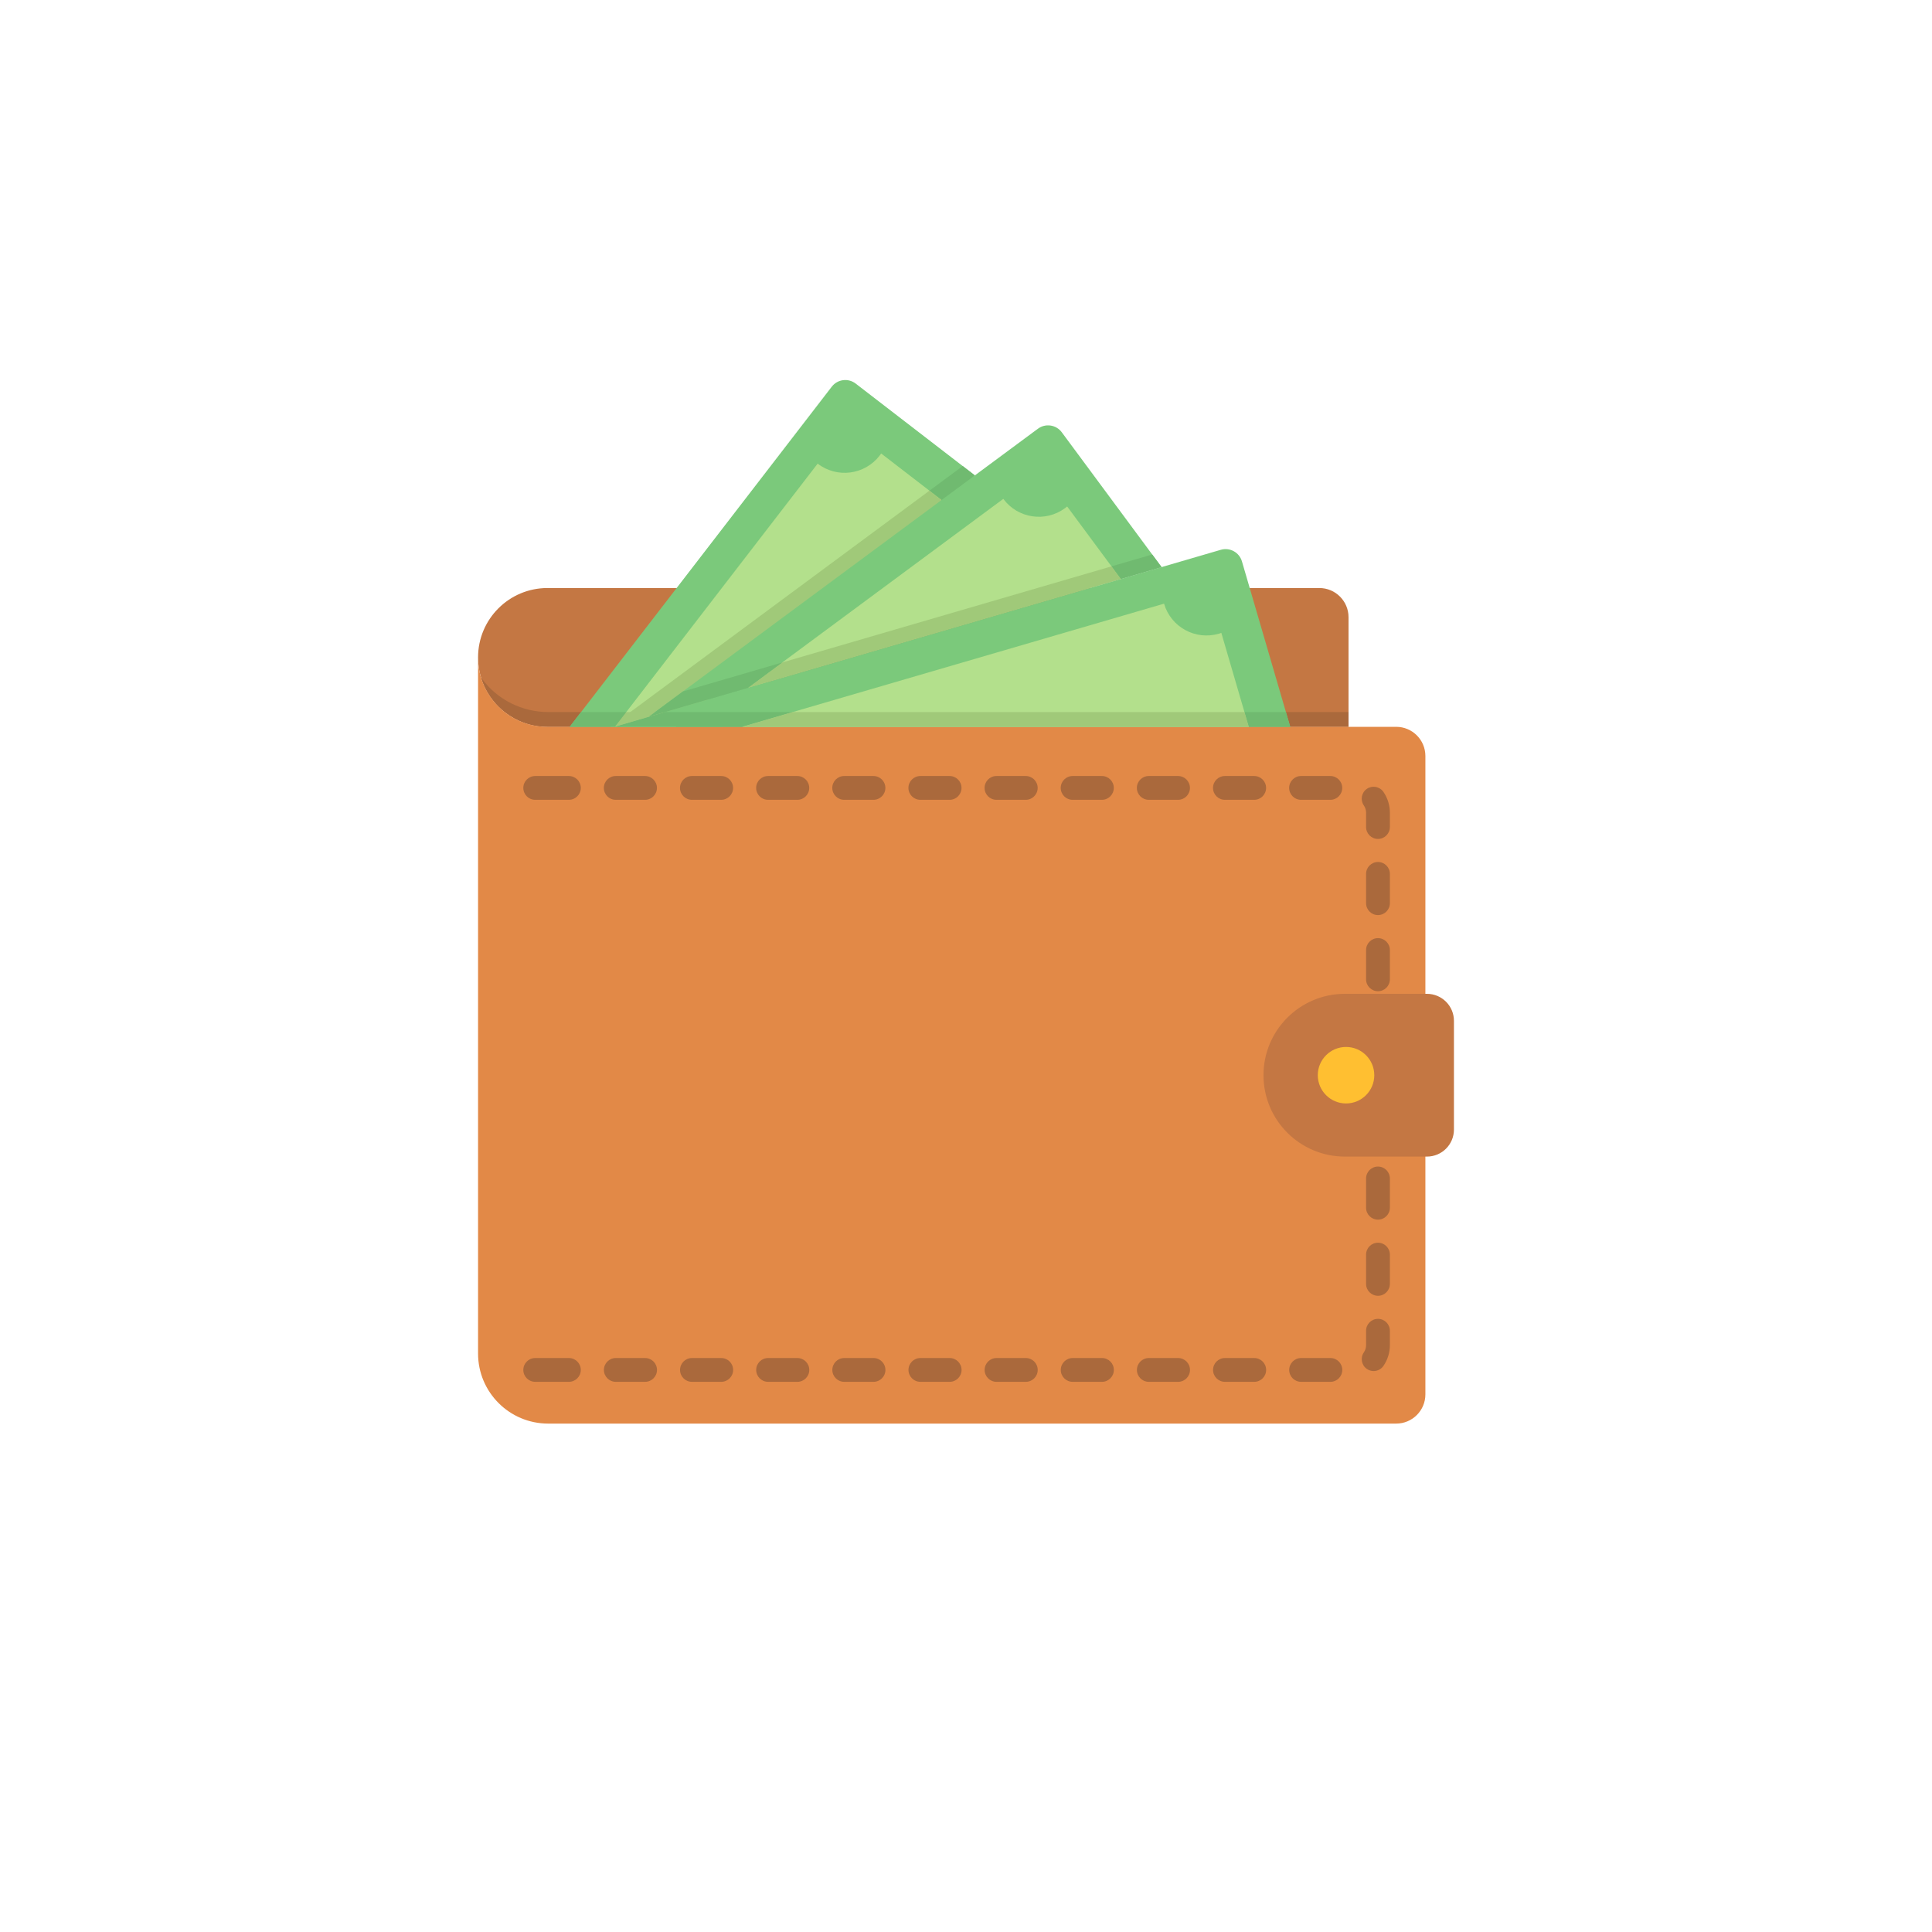
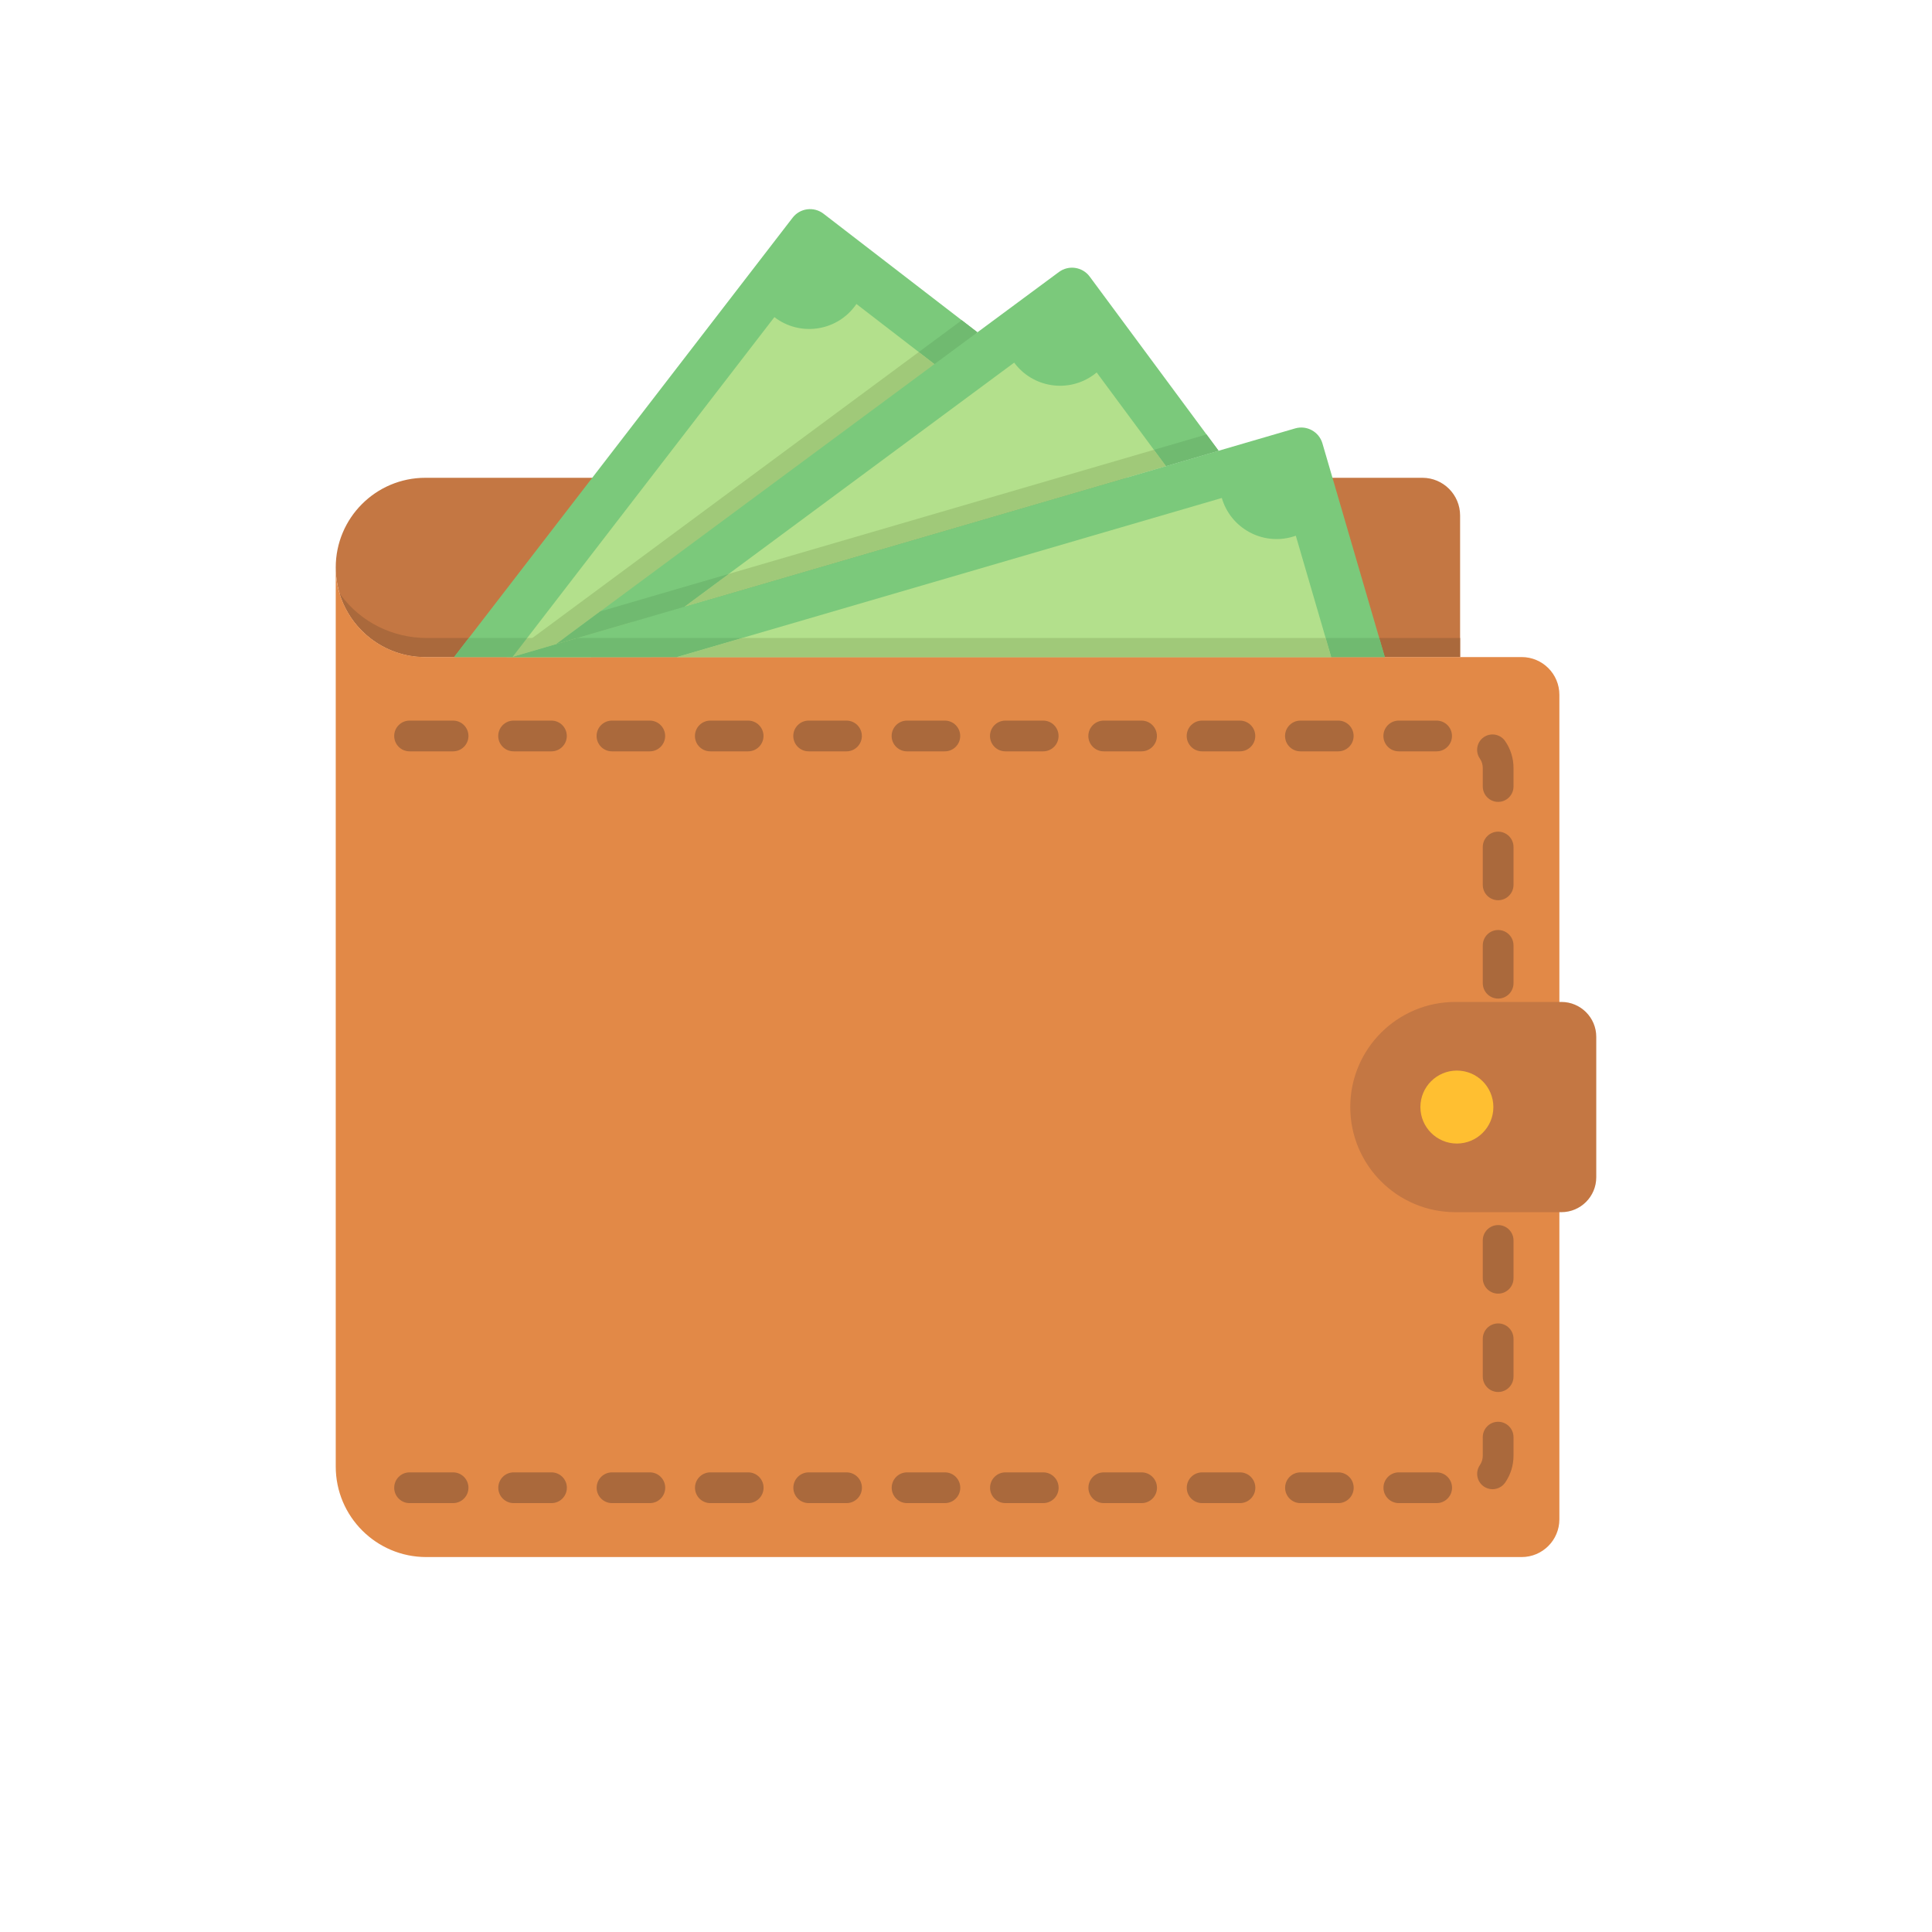
<svg xmlns="http://www.w3.org/2000/svg" viewBox="0 0 128 128">
-   <g transform="translate(16, 16) scale(0.04363636)">
+   <g transform="translate(2, 2) scale(0.05636364)">
    <path fill="#C47743" d="M1680.791 570.476v166.382H464.526c-24.507 0-47.063-8.374-64.958-22.411a106 106 0 0 1-9.539-8.455c-19.069-19.06-30.866-45.41-30.866-74.506 0-58.174 47.18-105.354 105.363-105.354h1171.93c24.489 0 44.335 19.855 44.335 44.344" />
    <path fill="#AA693C" d="M1680.791 714.447v22.411H464.526c-24.507 0-47.063-8.374-64.958-22.411a106 106 0 0 1-9.539-8.455c-12.168-12.159-21.373-27.289-26.431-44.208q.802 1.138 1.627 2.26c23.507 31.967 61.19 50.404 100.87 50.404z" />
    <path fill="#E28947" d="M1797.482 781.193v969.225c0 24.48-19.846 44.335-44.335 44.335H465.574c-58.761 0-106.411-47.641-106.411-106.411V631.486c0 29.096 11.797 55.446 30.866 74.506 19.06 19.069 45.401 30.866 74.497 30.866h1288.621c24.489.001 44.335 19.846 44.335 44.335" />
    <path fill="#7BC97B" d="m498.3 736.855 162.356-210.72 235.54-305.718c8.726-11.324 24.971-13.425 36.295-4.709l180.942 139.416-383.609 381.73z" />
    <path fill="#B3E08C" d="M1062.912 392.513 690.997 709.885l-31.607 26.973h-92.482l9.105-11.824 153.248-198.902 145.516-188.866c29.349 22.61 71.471 17.154 94.09-12.195a65 65 0 0 0 2.331-3.225l73.295 56.475z" />
    <path fill="#70BA70" d="M1113.434 355.125 784.292 682.65l-93.295 27.235 371.915-317.372-18.419-14.191 50.523-37.388z" />
    <path fill="#A0C979" d="M1062.912 392.513 690.997 709.885l-92.4 26.974h-38.554l15.971-11.825 11.698-8.654 2.61-1.933 454.171-336.125z" />
    <path fill="#7BC97B" d="M1396.905 494.344 618.181 721.656l51.977-38.472 539.065-398.942c11.481-8.5 27.696-6.079 36.187 5.402l137.323 185.551z" />
    <path fill="#B3E08C" d="m1335.064 512.393-566.02 165.226 51.986-38.472 335.61-248.377c22.032 29.782 64.036 36.06 93.828 14.01a63 63 0 0 0 3.125-2.457l67.297 90.919z" />
    <path fill="#7BC97B" d="m1592.272 736.855-61.496-210.72-11.812-40.454c-4.008-13.718-18.374-21.592-32.092-17.593l-198.864 58.047-721.907 210.72z" />
    <path fill="#70BA70" d="m1396.905 494.344-61.841 18.049-14.173-19.151 61.841-18.048z" />
    <path fill="#A0C979" d="m1335.064 512.393-566.02 165.226 51.986-38.473 436.303-127.349 63.558-18.555z" />
    <path fill="#B3E08C" d="m1529.304 736.855-41.624-142.617a66 66 0 0 1-3.795 1.224c-35.568 10.384-72.812-10.038-83.187-45.597l-640.636 186.99z" />
    <path fill="#70BA70" d="m836.847 714.447-76.782 22.412H566.104l76.773-22.412z" />
    <path fill="#70BA70" d="M1592.275 736.859h-62.97l-6.54-22.412h62.97z" />
    <path fill="#A0C979" d="M1529.305 736.859h-769.24l76.782-22.412h685.918z" />
    <path fill="#A0C979" d="m642.877 714.447-76.773 22.412h-6.061l24.128-22.412z" />
    <path fill="#70BA70" d="m821.03 639.146-51.986 38.473-150.863 44.037 51.977-38.473z" />
    <path fill="#70BA70" d="m584.171 714.447-17.263 22.412h-68.607l17.263-22.412z" />
    <path fill="#AA693C" d="M497.081 847.683h-51.138c-9.978 0-18.066-8.088-18.066-18.066s8.088-18.066 18.066-18.066h51.138c9.978 0 18.066 8.088 18.066 18.066s-8.088 18.066-18.066 18.066" />
    <path fill="#AA693C" d="M1653.245 1731.343h-44.465c-9.978 0-18.066-8.088-18.066-18.066s8.089-18.066 18.066-18.066h44.465c9.978 0 18.066 8.088 18.066 18.066s-8.088 18.066-18.066 18.066m-115.609 0h-44.465c-9.978 0-18.066-8.088-18.066-18.066s8.088-18.066 18.066-18.066h44.465c9.978 0 18.066 8.088 18.066 18.066s-8.088 18.066-18.066 18.066m-115.608 0h-44.465c-9.978 0-18.066-8.088-18.066-18.066s8.088-18.066 18.066-18.066h44.465c9.978 0 18.066 8.088 18.066 18.066s-8.088 18.066-18.066 18.066m-115.609 0h-44.465c-9.978 0-18.066-8.088-18.066-18.066s8.089-18.066 18.066-18.066h44.465c9.978 0 18.066 8.088 18.066 18.066s-8.088 18.066-18.066 18.066m-115.608 0h-44.465c-9.978 0-18.066-8.088-18.066-18.066s8.088-18.066 18.066-18.066h44.465c9.978 0 18.066 8.088 18.066 18.066s-8.088 18.066-18.066 18.066m-115.609 0h-44.465c-9.978 0-18.066-8.088-18.066-18.066s8.088-18.066 18.066-18.066h44.465c9.978 0 18.066 8.088 18.066 18.066s-8.088 18.066-18.066 18.066m-115.608 0h-44.465c-9.978 0-18.066-8.088-18.066-18.066s8.088-18.066 18.066-18.066h44.465c9.978 0 18.066 8.088 18.066 18.066s-8.089 18.066-18.066 18.066m-115.61 0H799.52c-9.978 0-18.066-8.088-18.066-18.066s8.088-18.066 18.066-18.066h44.465c9.978 0 18.066 8.088 18.066 18.066s-8.089 18.066-18.067 18.066m-115.608 0h-44.465c-9.978 0-18.066-8.088-18.066-18.066s8.088-18.066 18.066-18.066h44.465c9.978 0 18.066 8.088 18.066 18.066.001 9.978-8.088 18.066-18.066 18.066m-115.608 0h-44.466c-9.978 0-18.066-8.088-18.066-18.066s8.088-18.066 18.066-18.066h44.466c9.978 0 18.066 8.088 18.066 18.066.001 9.978-8.088 18.066-18.066 18.066m1106.136-16.349a18 18 0 0 1-10.211-3.175c-8.225-5.648-10.314-16.895-4.667-25.12a19.4 19.4 0 0 0 3.413-11.045v-21.85c0-9.978 8.088-18.066 18.066-18.066s18.066 8.088 18.066 18.066v21.85c0 11.308-3.375 22.2-9.759 31.498-3.501 5.101-9.157 7.842-14.908 7.842m6.602-114.267c-9.978 0-18.066-8.089-18.066-18.066v-44.465c0-9.978 8.088-18.066 18.066-18.066s18.066 8.089 18.066 18.066v44.465c0 9.978-8.088 18.066-18.066 18.066m0-115.608c-9.978 0-18.066-8.088-18.066-18.066v-44.465c0-9.978 8.088-18.066 18.066-18.066s18.066 8.088 18.066 18.066v44.465c0 9.978-8.088 18.066-18.066 18.066m0-115.609c-9.978 0-18.066-8.088-18.066-18.066v-44.465c0-9.978 8.088-18.066 18.066-18.066s18.066 8.088 18.066 18.066v44.465c0 9.978-8.088 18.066-18.066 18.066m0-115.608c-9.978 0-18.066-8.089-18.066-18.066v-44.465c0-9.978 8.088-18.066 18.066-18.066s18.066 8.088 18.066 18.066v44.465c0 9.977-8.088 18.066-18.066 18.066m0-115.609c-9.978 0-18.066-8.088-18.066-18.066v-44.465c0-9.978 8.088-18.066 18.066-18.066s18.066 8.088 18.066 18.066v44.465c0 9.978-8.088 18.066-18.066 18.066m0-115.608c-9.978 0-18.066-8.088-18.066-18.066v-44.465c0-9.978 8.088-18.066 18.066-18.066s18.066 8.088 18.066 18.066v44.465c0 9.977-8.088 18.066-18.066 18.066m0-115.609c-9.978 0-18.066-8.088-18.066-18.066v-21.771a19.4 19.4 0 0 0-3.436-11.078c-5.666-8.213-3.6-19.465 4.613-25.13 8.213-5.666 19.465-3.601 25.13 4.613 6.428 9.319 9.826 20.244 9.826 31.595v21.771c-.001 9.978-8.089 18.066-18.067 18.066m-72.34-59.393h-44.465c-9.978 0-18.066-8.088-18.066-18.066s8.089-18.066 18.066-18.066h44.465c9.978 0 18.066 8.088 18.066 18.066s-8.088 18.066-18.066 18.066m-115.608 0h-44.465c-9.978 0-18.066-8.088-18.066-18.066s8.088-18.066 18.066-18.066h44.465c9.978 0 18.066 8.088 18.066 18.066s-8.088 18.066-18.066 18.066m-115.608 0h-44.465c-9.978 0-18.066-8.088-18.066-18.066s8.088-18.066 18.066-18.066h44.465c9.978 0 18.066 8.088 18.066 18.066s-8.088 18.066-18.066 18.066m-115.609 0h-44.465c-9.978 0-18.066-8.088-18.066-18.066s8.089-18.066 18.066-18.066h44.465c9.978 0 18.066 8.088 18.066 18.066s-8.088 18.066-18.066 18.066m-115.608 0h-44.466c-9.978 0-18.066-8.088-18.066-18.066s8.088-18.066 18.066-18.066h44.466c9.978 0 18.066 8.088 18.066 18.066s-8.088 18.066-18.066 18.066m-115.609 0h-44.465c-9.978 0-18.066-8.088-18.066-18.066s8.088-18.066 18.066-18.066h44.465c9.978 0 18.066 8.088 18.066 18.066s-8.088 18.066-18.066 18.066m-115.608 0H915.05c-9.978 0-18.066-8.088-18.066-18.066s8.088-18.066 18.066-18.066h44.466c9.978 0 18.066 8.088 18.066 18.066s-8.088 18.066-18.066 18.066m-115.609 0h-44.465c-9.978 0-18.066-8.088-18.066-18.066s8.088-18.066 18.066-18.066h44.465c9.978 0 18.066 8.088 18.066 18.066s-8.088 18.066-18.066 18.066m-115.608 0h-44.466c-9.978 0-18.066-8.088-18.066-18.066s8.088-18.066 18.066-18.066h44.466c9.978 0 18.066 8.088 18.066 18.066s-8.088 18.066-18.066 18.066m-115.609 0h-44.465c-9.978 0-18.066-8.088-18.066-18.066s8.088-18.066 18.066-18.066h44.465c9.978 0 18.066 8.088 18.066 18.066s-8.088 18.066-18.066 18.066" />
    <path fill="#AA693C" d="M497.081 1731.343h-51.138c-9.978 0-18.066-8.088-18.066-18.066s8.088-18.066 18.066-18.066h51.138c9.978 0 18.066 8.088 18.066 18.066.001 9.978-8.088 18.066-18.066 18.066" />
    <path fill="#C47743" d="M1675.242 1389.359h124.573c22.656 0 41.023-18.366 41.023-41.023v-165.069c0-22.656-18.366-41.023-41.023-41.023h-124.573c-68.239 0-123.557 55.318-123.557 123.557s55.318 123.558 123.557 123.558" />
    <circle cx="1677.01" cy="1265.803" r="42.885" fill="#FFBF31" />
  </g>
</svg>
